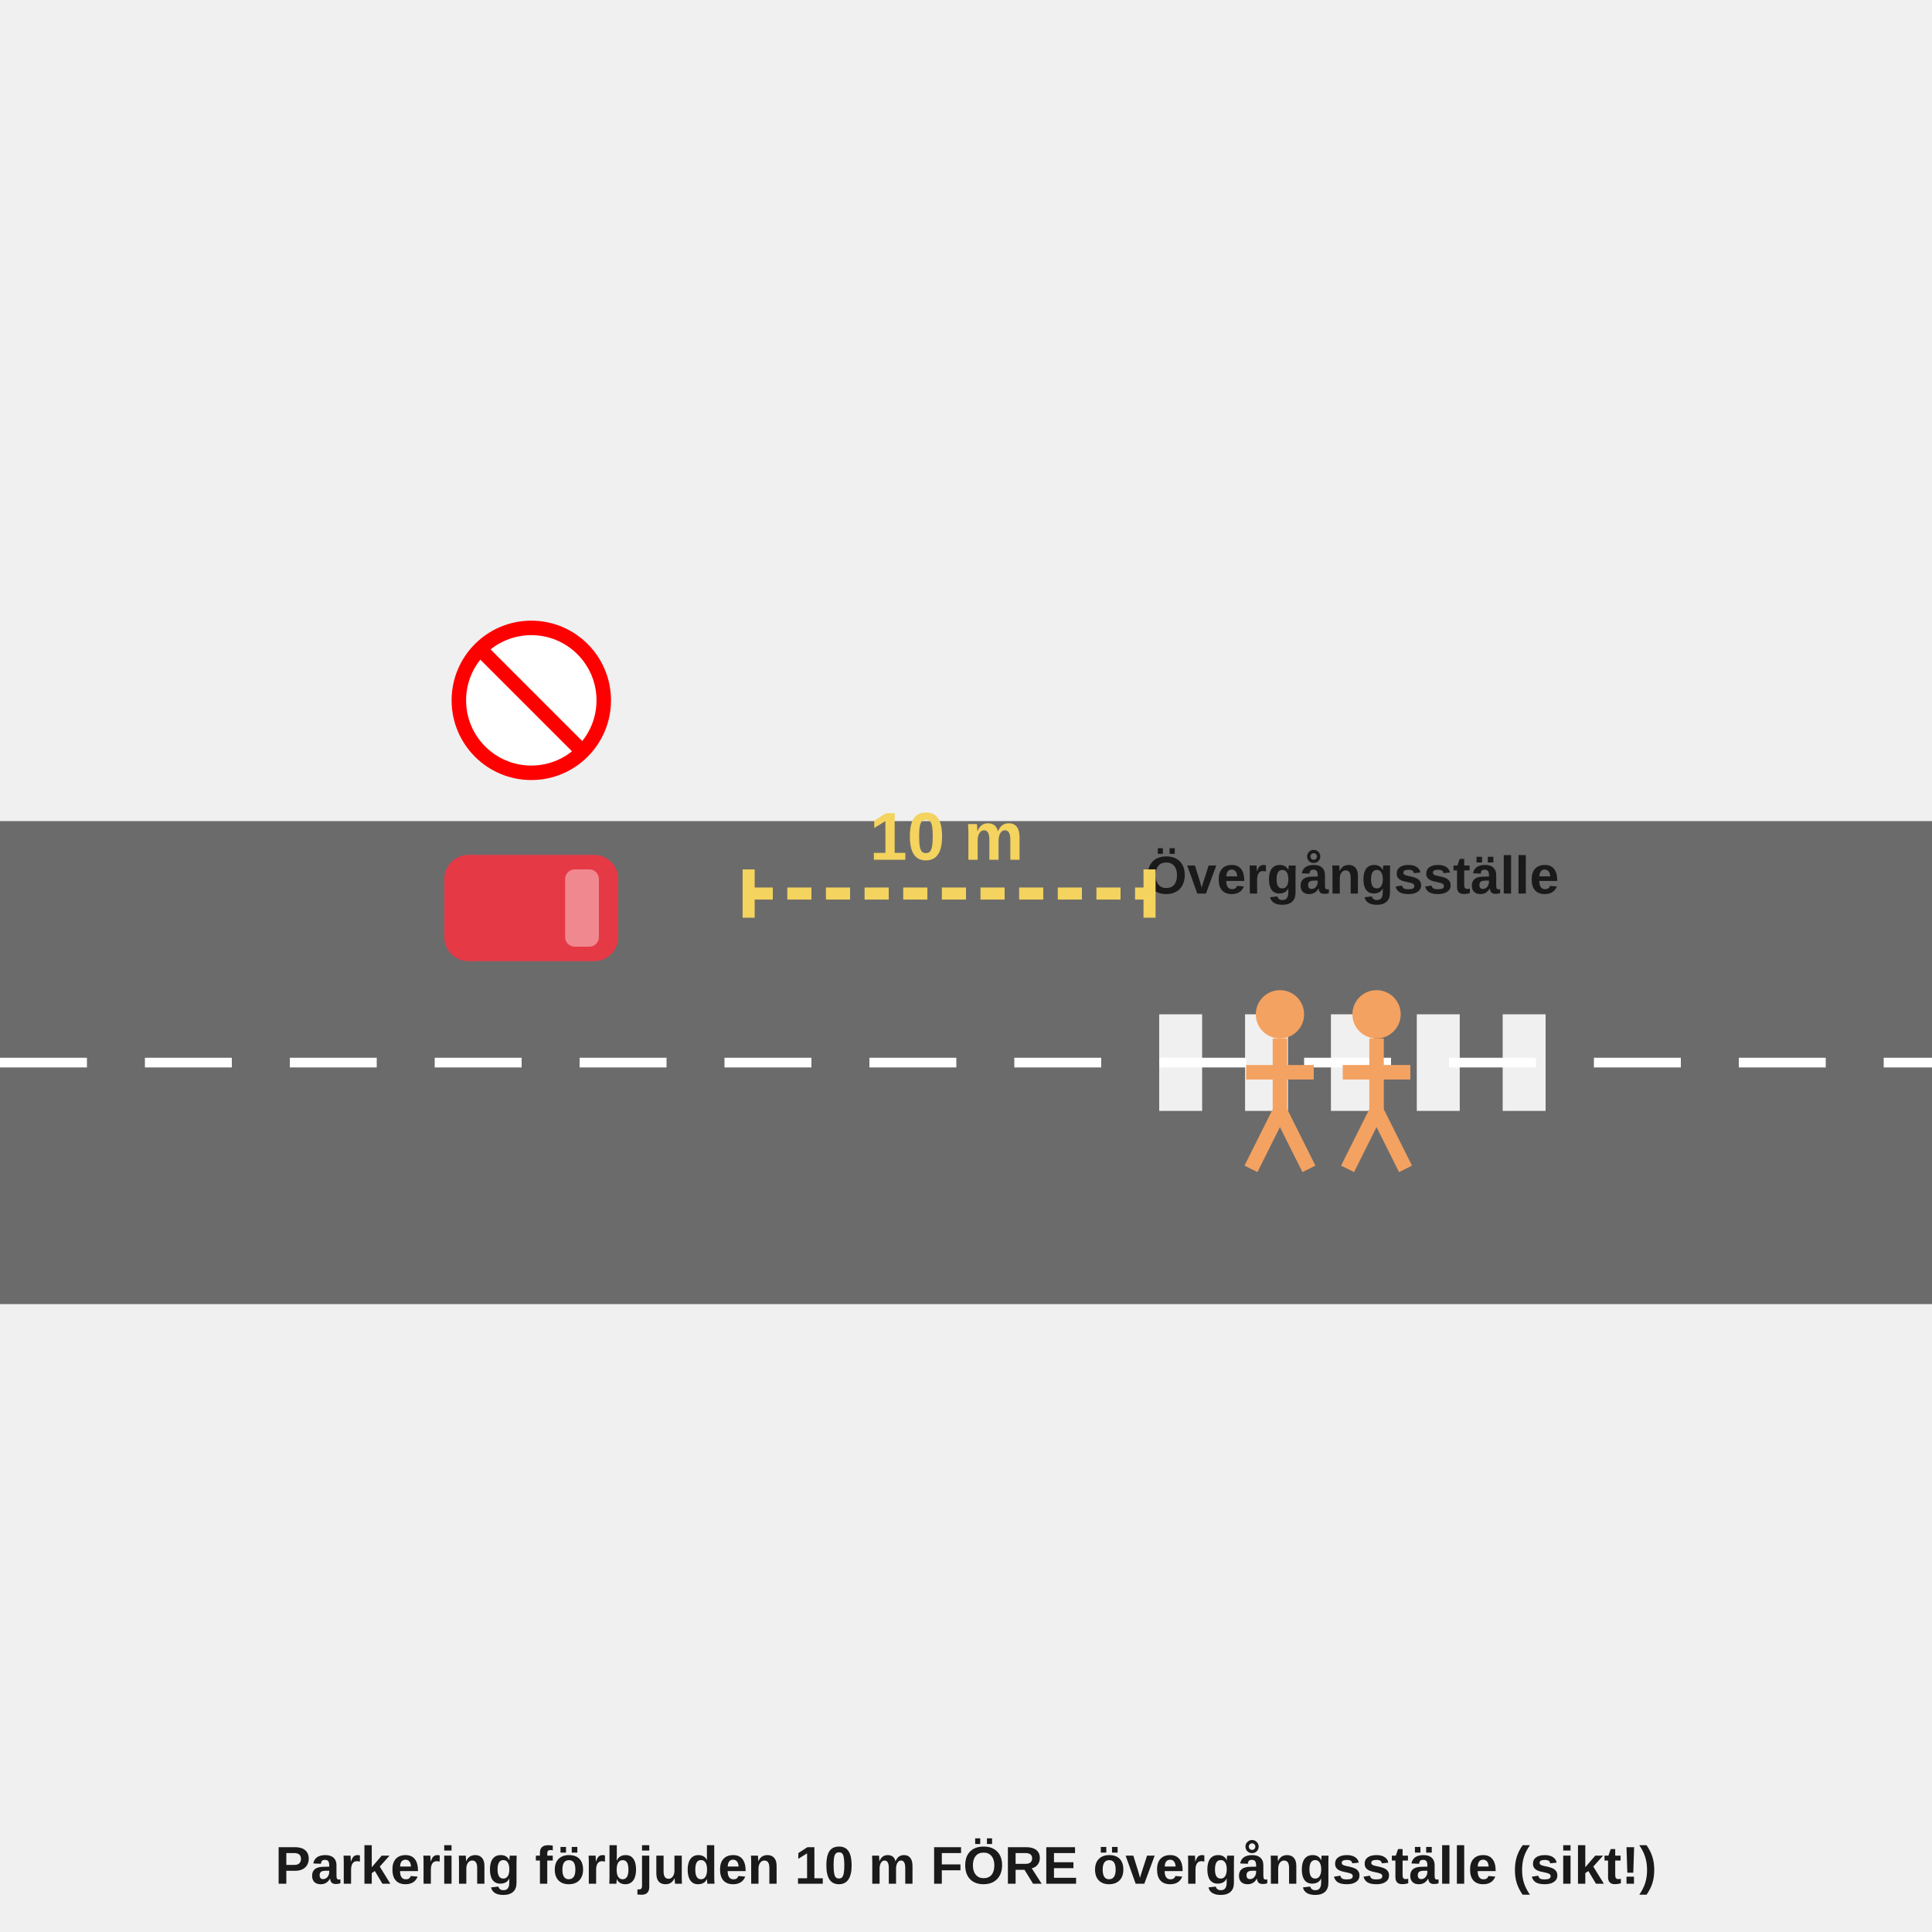
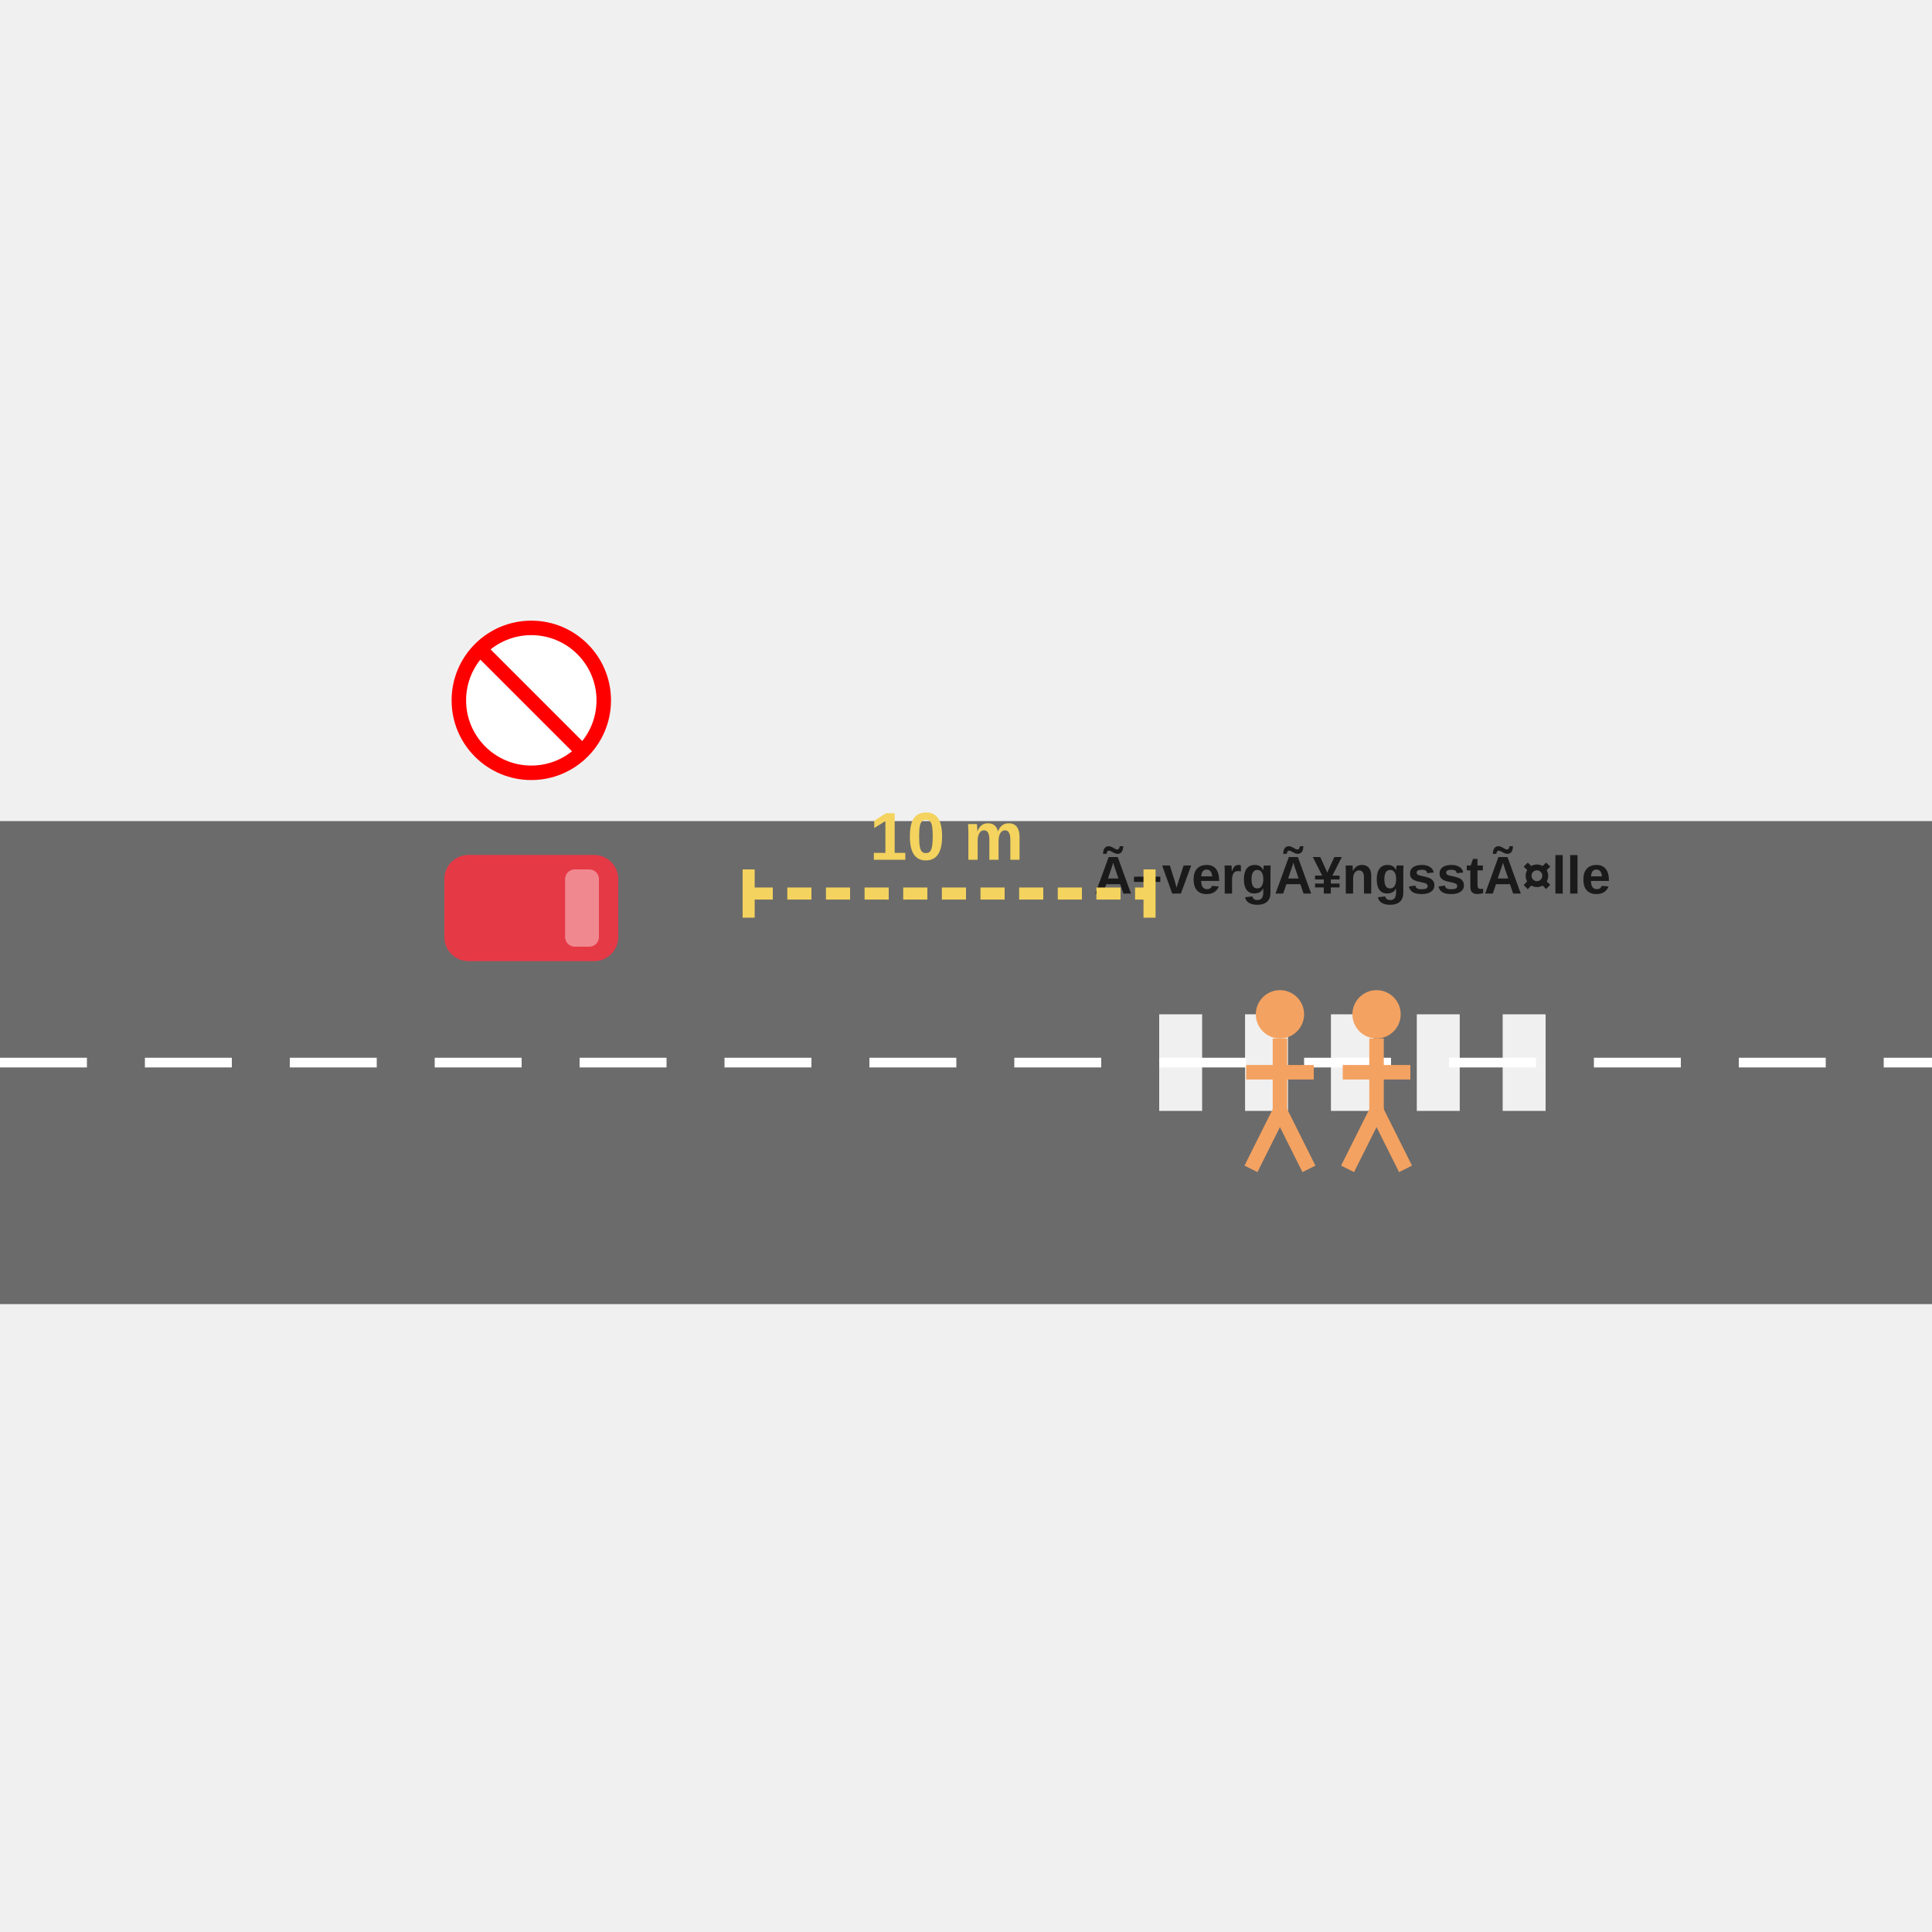
<svg xmlns="http://www.w3.org/2000/svg" viewBox="0 0 400 400" width="400" height="400" style="background:#f0f0f0">
  <rect x="0" y="170" width="400" height="100" fill="#6b6b6b" />
  <line x1="0" y1="220" x2="400" y2="220" stroke="#ffffff" stroke-width="2" stroke-dasharray="18,12" />
  <rect x="240" y="210" width="8.889" height="20" fill="white" opacity="0.9" />
  <rect x="257.778" y="210" width="8.889" height="20" fill="white" opacity="0.9" />
  <rect x="275.556" y="210" width="8.889" height="20" fill="white" opacity="0.9" />
  <rect x="293.333" y="210" width="8.889" height="20" fill="white" opacity="0.9" />
  <rect x="311.111" y="210" width="8.889" height="20" fill="white" opacity="0.9" />
-   <text x="280" y="185" font-family="Arial,sans-serif" font-size="11" fill="#1a1a1a" text-anchor="middle" font-weight="bold">Övergångsställe</text>
+   <text x="280" y="185" font-family="Arial,sans-serif" font-size="11" fill="#1a1a1a" text-anchor="middle" font-weight="bold">Ã–vergÃ¥ngsstÃ¤lle</text>
  <line x1="155" y1="185" x2="238" y2="185" stroke="#f4d35e" stroke-width="2.5" stroke-dasharray="5,3" />
  <line x1="155" y1="180" x2="155" y2="190" stroke="#f4d35e" stroke-width="2.5" />
  <line x1="238" y1="180" x2="238" y2="190" stroke="#f4d35e" stroke-width="2.5" />
  <text x="196" y="178" font-family="Arial,sans-serif" font-size="14" fill="#f4d35e" text-anchor="middle" font-weight="bold">10 m</text>
  <g transform="rotate(90,110,188)">
    <rect x="99" y="170" width="22" height="36" rx="5" ry="5" fill="#e63946" />
    <rect x="102" y="174" width="16" height="7" rx="2" fill="rgba(255,255,255,0.4)" />
  </g>
  <circle cx="110" cy="145" r="15" fill="white" stroke="red" stroke-width="3" />
  <line x1="99" y1="134" x2="121" y2="156" stroke="red" stroke-width="3" />
  <circle cx="265" cy="210" r="5" fill="#f4a261" />
  <line x1="265" y1="215" x2="265" y2="230" stroke="#f4a261" stroke-width="3" />
  <line x1="258" y1="222" x2="272" y2="222" stroke="#f4a261" stroke-width="3" />
  <line x1="265" y1="230" x2="259" y2="242" stroke="#f4a261" stroke-width="3" />
  <line x1="265" y1="230" x2="271" y2="242" stroke="#f4a261" stroke-width="3" />
  <circle cx="285" cy="210" r="5" fill="#f4a261" />
  <line x1="285" y1="215" x2="285" y2="230" stroke="#f4a261" stroke-width="3" />
  <line x1="278" y1="222" x2="292" y2="222" stroke="#f4a261" stroke-width="3" />
  <line x1="285" y1="230" x2="279" y2="242" stroke="#f4a261" stroke-width="3" />
  <line x1="285" y1="230" x2="291" y2="242" stroke="#f4a261" stroke-width="3" />
-   <text x="200" y="390" font-family="Arial,sans-serif" font-size="11" fill="#1a1a1a" text-anchor="middle" font-weight="bold">Parkering förbjuden 10 m FÖRE övergångsställe (sikt!)</text>
</svg>
